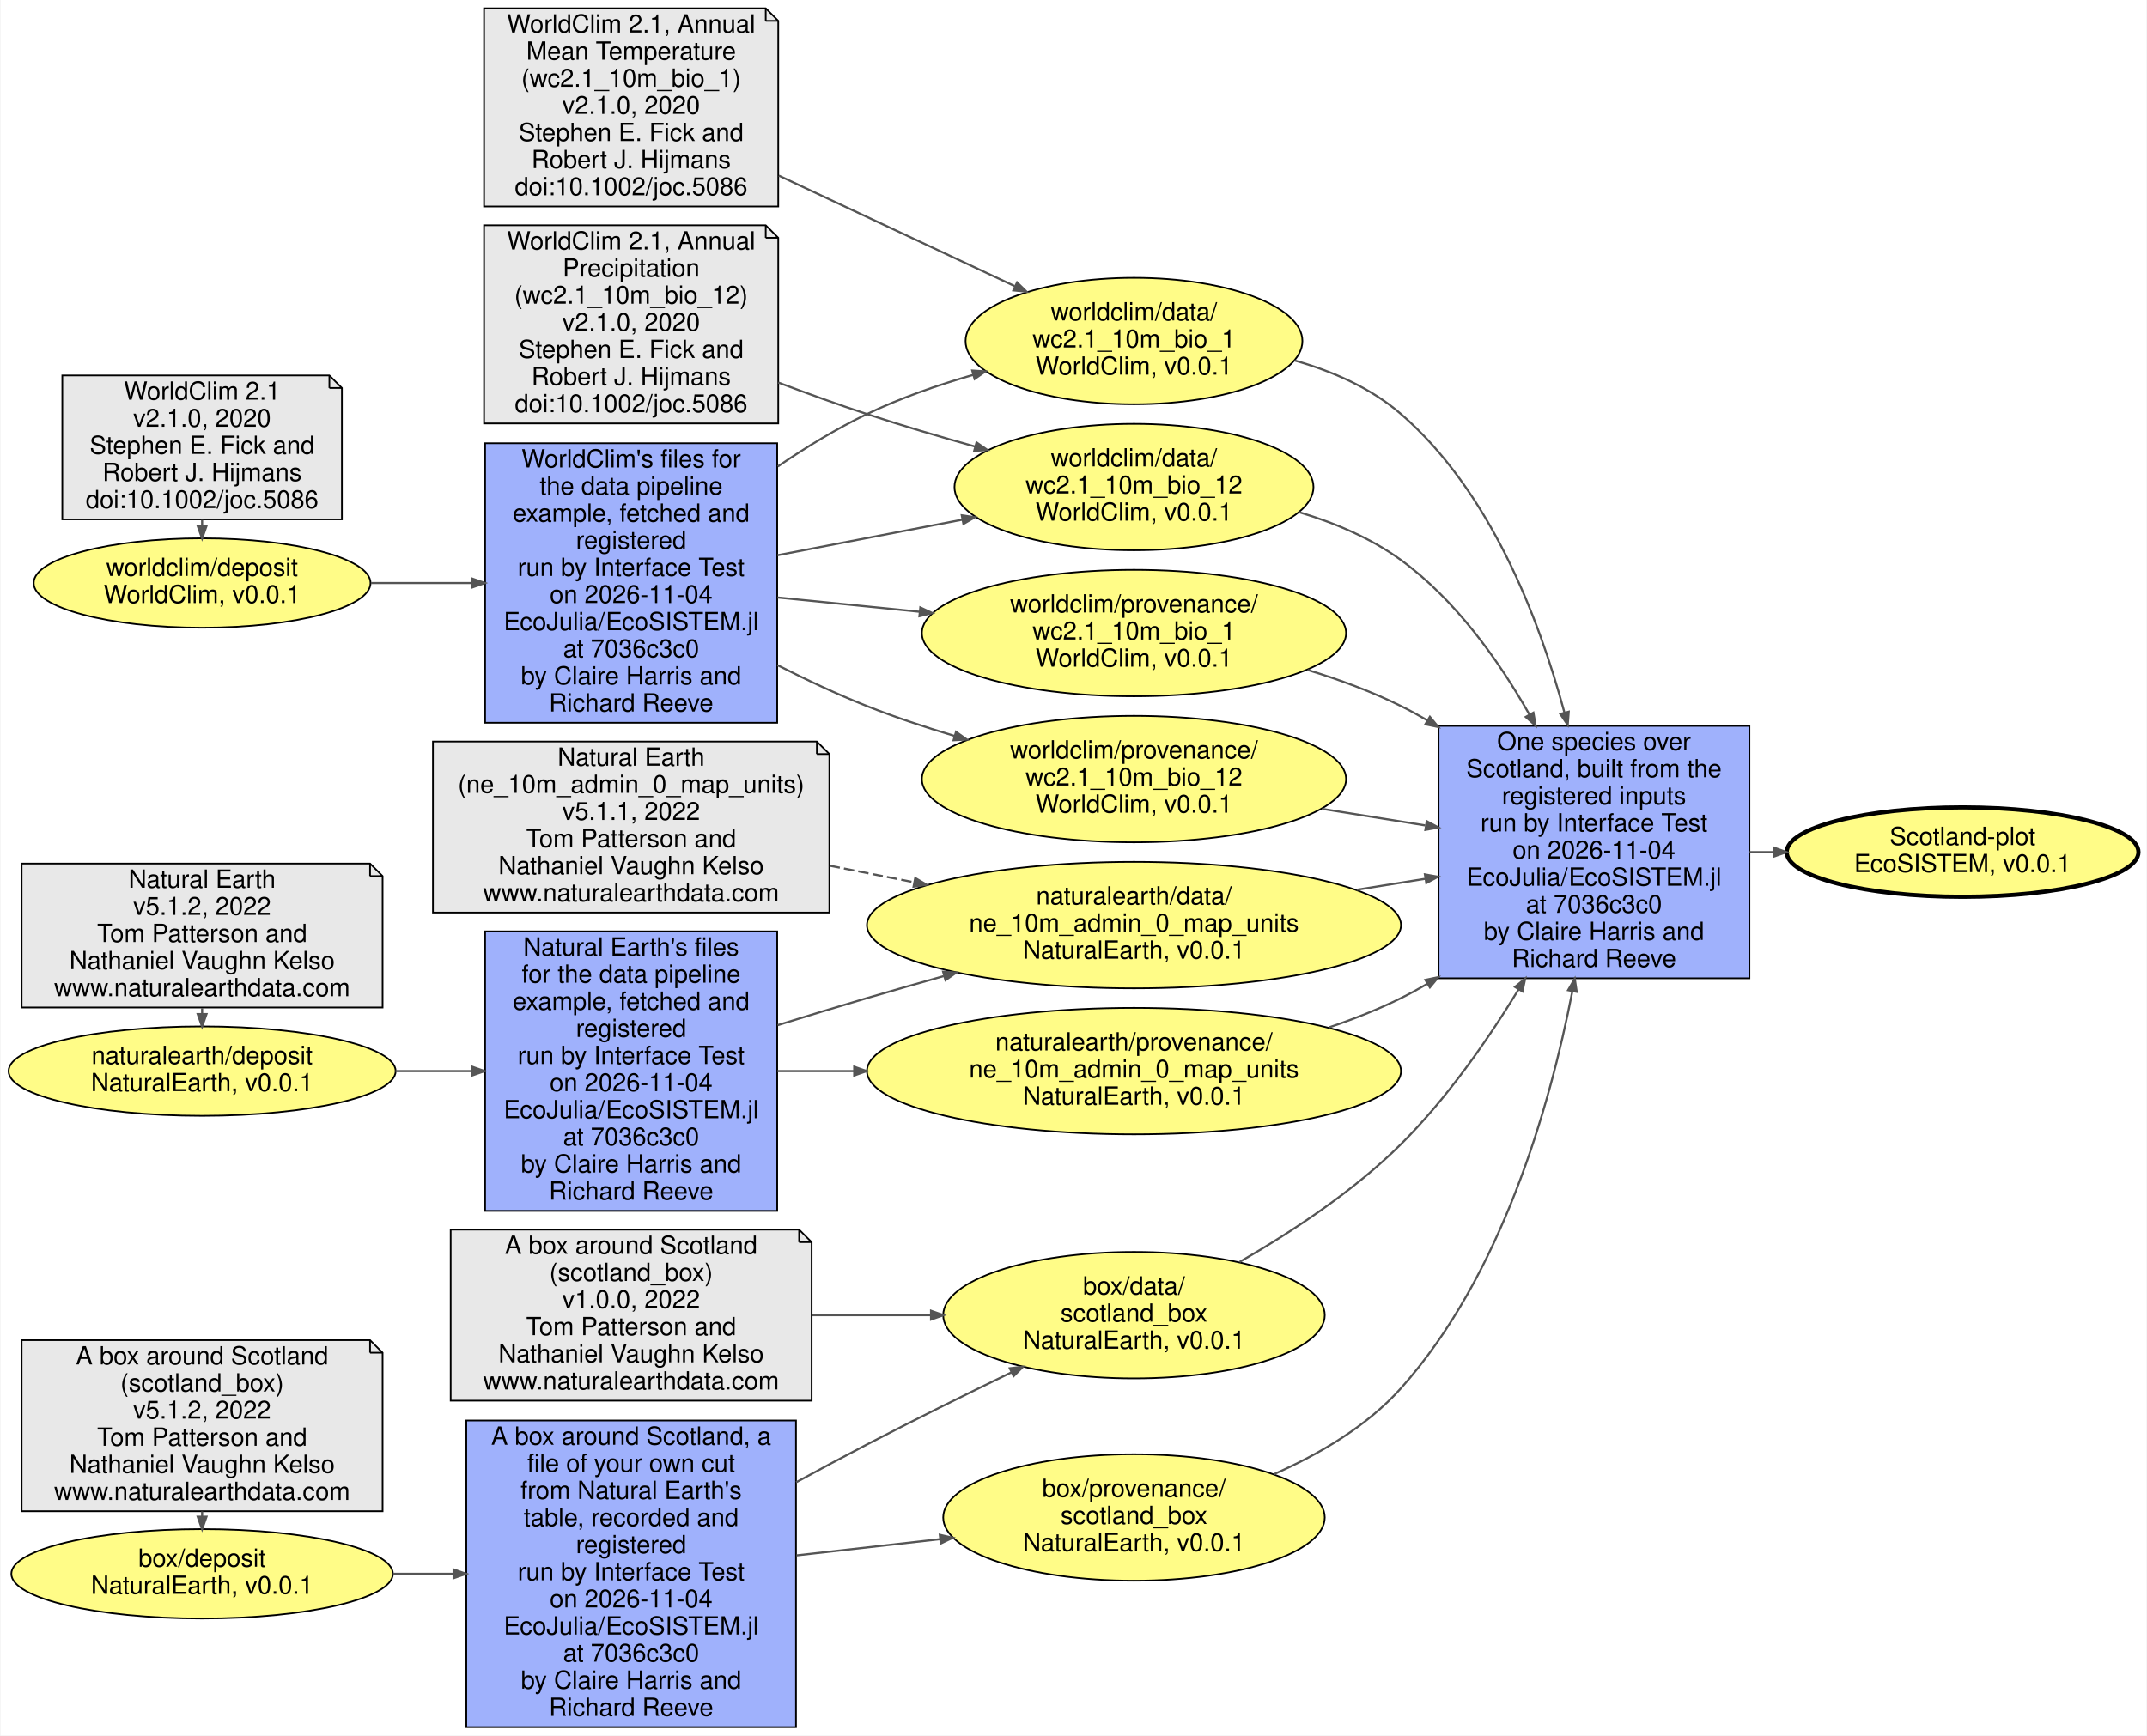
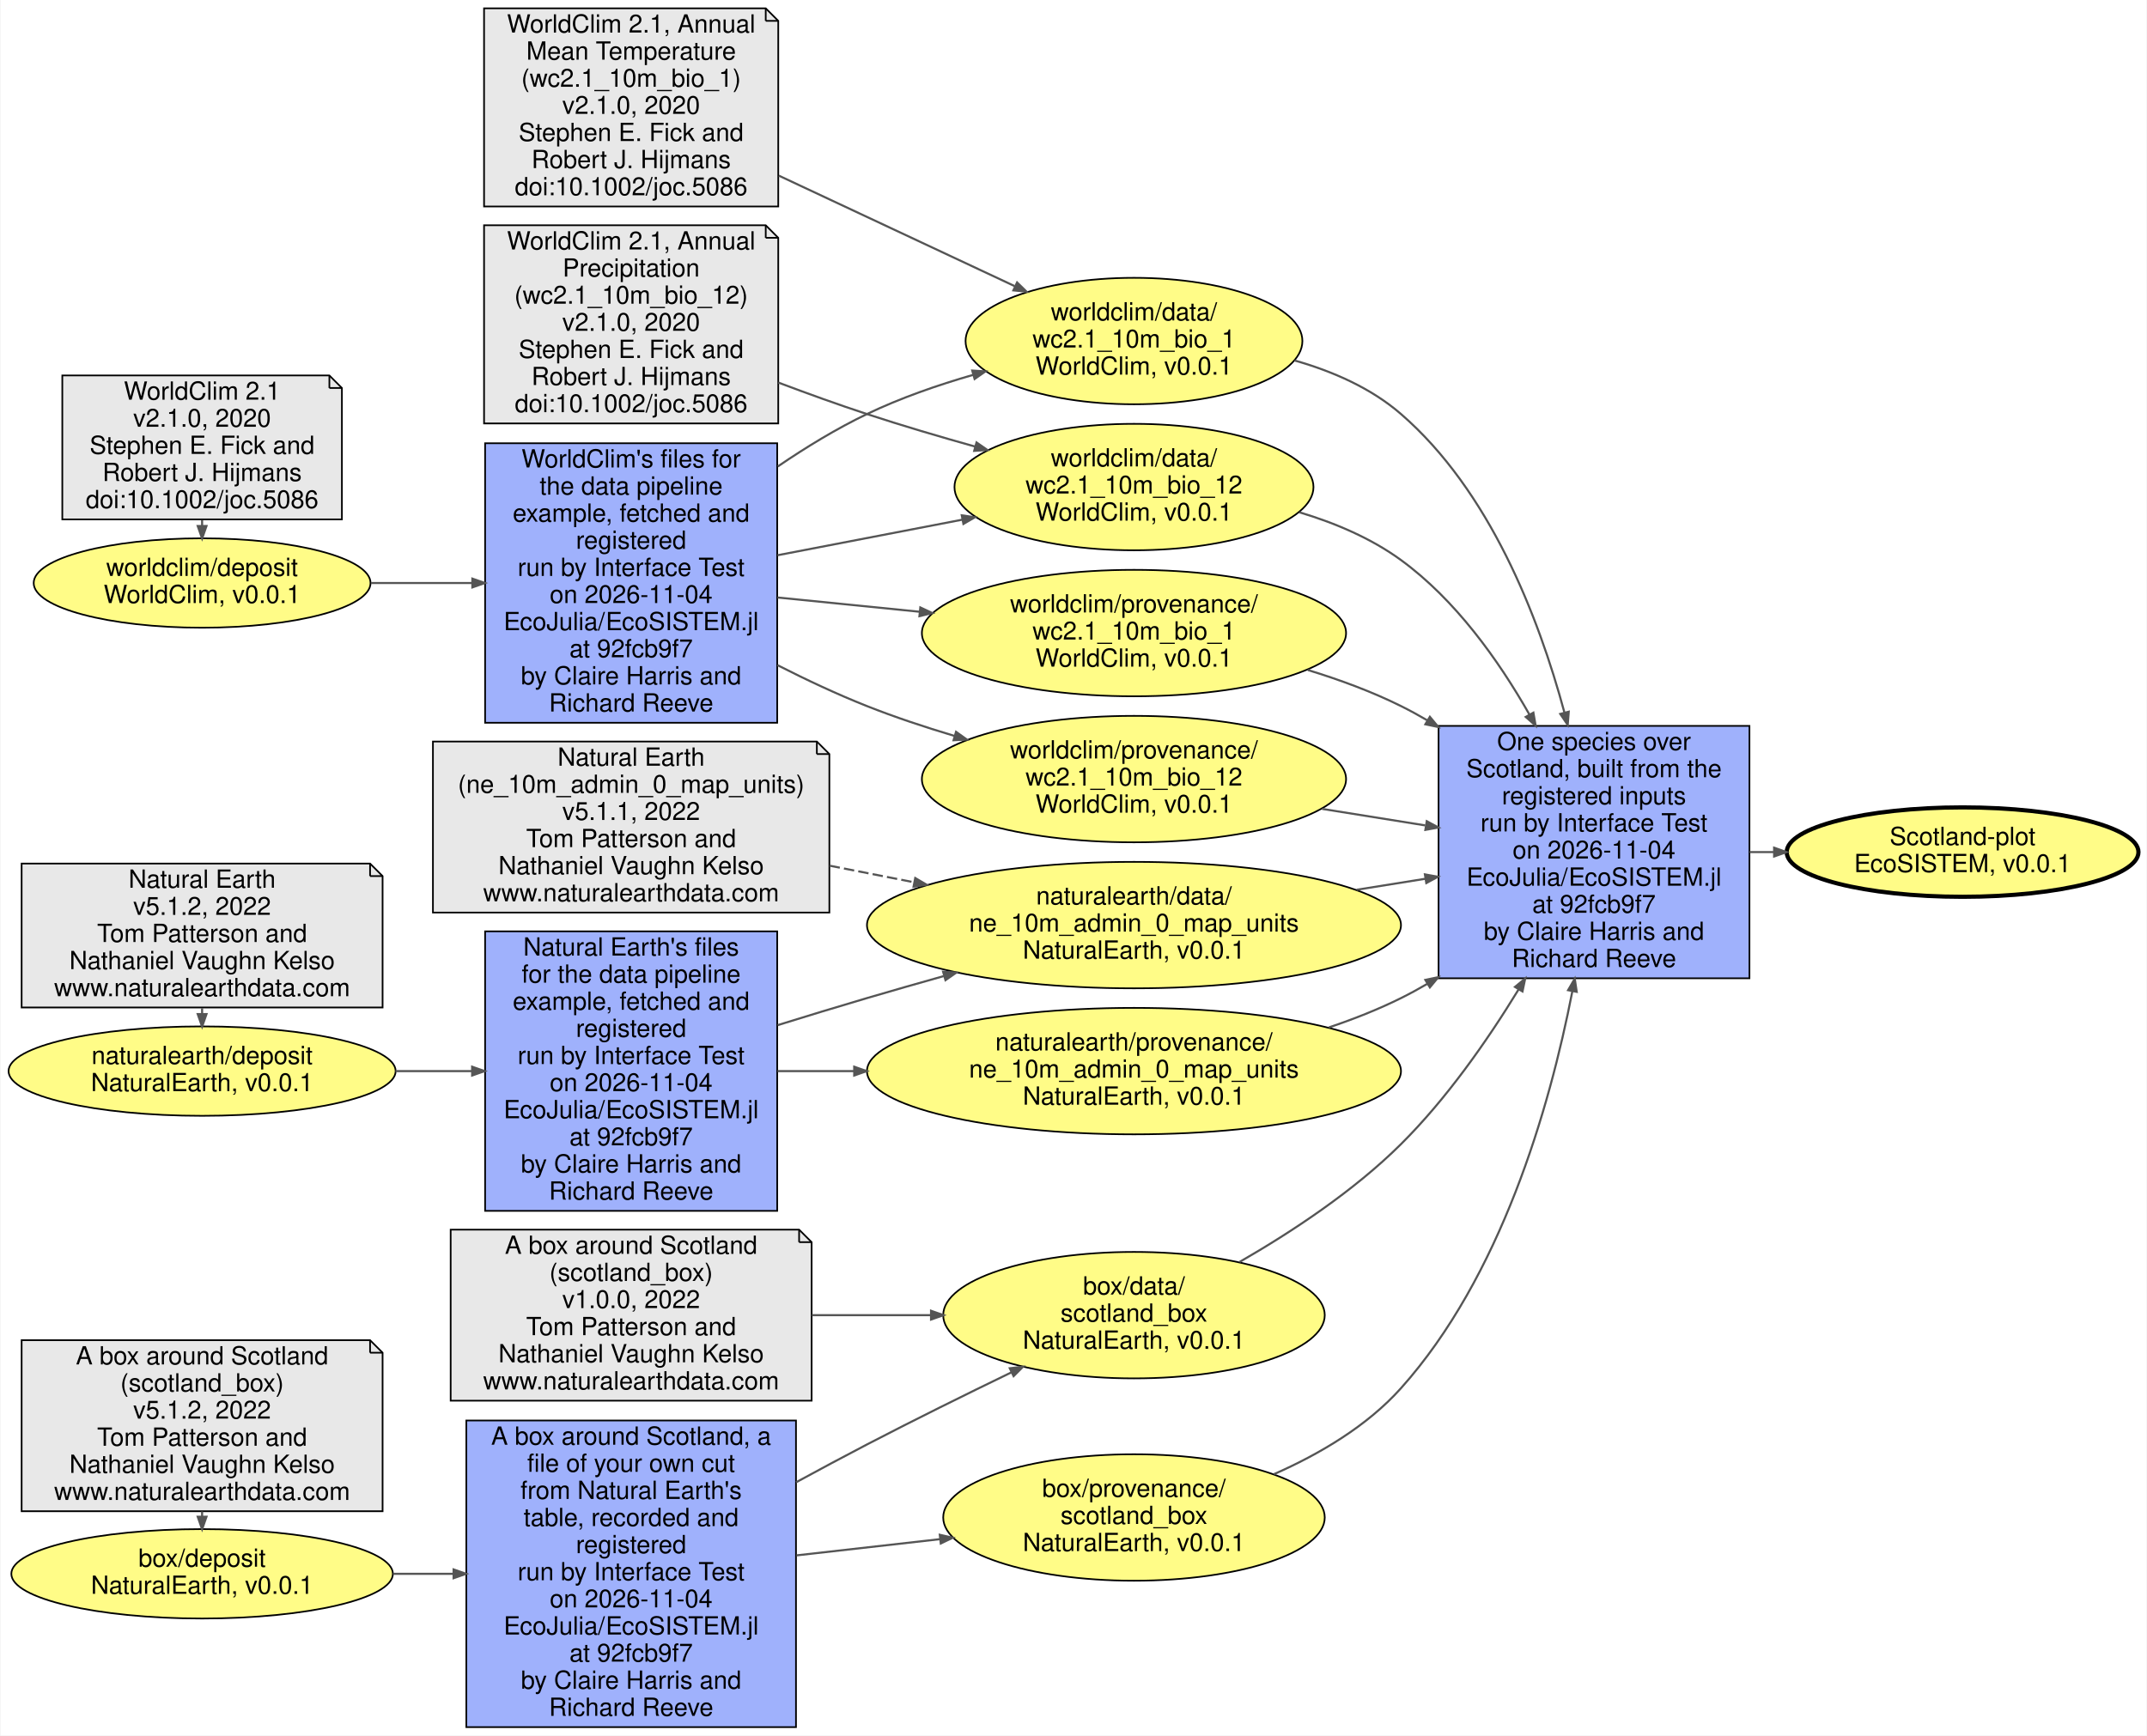
<svg xmlns="http://www.w3.org/2000/svg" width="1029pt" height="832pt" viewBox="0.00 0.00 1028.53 832.00">
  <g id="graph0" class="graph" transform="scale(1 1) rotate(0) translate(4 828)">
    <polygon fill="white" stroke="transparent" points="-4,4 -4,-828 1024.53,-828 1024.53,4 -4,4" />
    <g id="node1" class="node">
      <ellipse fill="#fffc87" stroke="black" stroke-width="2" cx="936.38" cy="-419.5" rx="84.29" ry="21.43" />
      <text text-anchor="middle" x="936.38" y="-422.9" font-family="Helvetica,sans-Serif" font-size="12.00">Scotland-plot</text>
      <text text-anchor="middle" x="936.38" y="-409.9" font-family="Helvetica,sans-Serif" font-size="12.00">EcoSISTEM, v0.0.1</text>
    </g>
    <g id="node2" class="node">
      <ellipse fill="#fffc87" stroke="black" stroke-width="0.8" cx="539.25" cy="-664.5" rx="80.72" ry="30.31" />
      <text text-anchor="middle" x="539.25" y="-674.4" font-family="Helvetica,sans-Serif" font-size="12.00">worldclim/data/</text>
      <text text-anchor="middle" x="539.25" y="-661.4" font-family="Helvetica,sans-Serif" font-size="12.00">wc2.1_10m_bio_1</text>
      <text text-anchor="middle" x="539.25" y="-648.4" font-family="Helvetica,sans-Serif" font-size="12.00">WorldClim, v0.0.1</text>
    </g>
    <g id="node20" class="node">
      <polygon fill="#9fb1fc" stroke="black" stroke-width="0.8" points="834.23,-480 685.23,-480 685.23,-359 834.23,-359 834.23,-480" />
      <text text-anchor="middle" x="759.73" y="-468.4" font-family="Helvetica,sans-Serif" font-size="12.00">One species over</text>
      <text text-anchor="middle" x="759.73" y="-455.4" font-family="Helvetica,sans-Serif" font-size="12.00">Scotland, built from the</text>
      <text text-anchor="middle" x="759.73" y="-442.4" font-family="Helvetica,sans-Serif" font-size="12.00">registered inputs</text>
      <text text-anchor="middle" x="759.73" y="-429.4" font-family="Helvetica,sans-Serif" font-size="12.00">run by Interface Test</text>
      <text text-anchor="middle" x="759.73" y="-416.4" font-family="Helvetica,sans-Serif" font-size="12.00">on 2026-11-04</text>
      <text text-anchor="middle" x="759.73" y="-403.4" font-family="Helvetica,sans-Serif" font-size="12.00">EcoJulia/EcoSISTEM.jl</text>
-       <text text-anchor="middle" x="759.73" y="-390.4" font-family="Helvetica,sans-Serif" font-size="12.00">at 7036c3c0</text>
+       <text text-anchor="middle" x="759.73" y="-390.4" font-family="Helvetica,sans-Serif" font-size="12.00">at 92fcb9f7</text>
      <text text-anchor="middle" x="759.73" y="-377.4" font-family="Helvetica,sans-Serif" font-size="12.00">by Claire Harris and</text>
      <text text-anchor="middle" x="759.73" y="-364.4" font-family="Helvetica,sans-Serif" font-size="12.00">Richard Reeve</text>
    </g>
    <g id="edge8" class="edge">
      <path fill="none" stroke="#555555" d="M616.2,-655.19C634.51,-649.99 652.9,-641.94 667.23,-629.5 709.59,-592.77 733.04,-532.81 745.57,-486.35" />
      <polygon fill="#555555" stroke="#555555" points="747.62,-486.8 747.12,-480.46 743.56,-485.73 747.62,-486.8" />
    </g>
    <g id="node3" class="node">
      <polygon fill="#e8e8e8" stroke="black" stroke-width="0.8" points="362.76,-824 227.76,-824 227.76,-729 368.76,-729 368.76,-818 362.76,-824" />
      <polyline fill="none" stroke="black" stroke-width="0.8" points="362.76,-824 362.76,-818 " />
      <polyline fill="none" stroke="black" stroke-width="0.8" points="368.76,-818 362.76,-818 " />
      <text text-anchor="middle" x="298.26" y="-812.4" font-family="Helvetica,sans-Serif" font-size="12.00">WorldClim 2.1, Annual</text>
      <text text-anchor="middle" x="298.26" y="-799.4" font-family="Helvetica,sans-Serif" font-size="12.00">Mean Temperature</text>
      <text text-anchor="middle" x="298.26" y="-786.4" font-family="Helvetica,sans-Serif" font-size="12.00">(wc2.1_10m_bio_1)</text>
      <text text-anchor="middle" x="298.26" y="-773.4" font-family="Helvetica,sans-Serif" font-size="12.00">v2.1.0, 2020</text>
      <text text-anchor="middle" x="298.26" y="-760.4" font-family="Helvetica,sans-Serif" font-size="12.00">Stephen E. Fick and</text>
      <text text-anchor="middle" x="298.26" y="-747.4" font-family="Helvetica,sans-Serif" font-size="12.00">Robert J. Hijmans</text>
      <text text-anchor="middle" x="298.26" y="-734.4" font-family="Helvetica,sans-Serif" font-size="12.00">doi:10.1002/joc.5086</text>
    </g>
    <g id="edge1" class="edge">
      <path fill="none" stroke="#555555" d="M369.03,-743.8C404.98,-726.96 448.23,-706.69 482.01,-690.86" />
      <polygon fill="#555555" stroke="#555555" points="483.23,-692.6 487.77,-688.16 481.45,-688.8 483.23,-692.6" />
    </g>
    <g id="node4" class="node">
      <ellipse fill="#fffc87" stroke="black" stroke-width="0.8" cx="539.25" cy="-594.5" rx="86.03" ry="30.31" />
      <text text-anchor="middle" x="539.25" y="-604.4" font-family="Helvetica,sans-Serif" font-size="12.00">worldclim/data/</text>
      <text text-anchor="middle" x="539.25" y="-591.4" font-family="Helvetica,sans-Serif" font-size="12.00">wc2.1_10m_bio_12</text>
      <text text-anchor="middle" x="539.25" y="-578.4" font-family="Helvetica,sans-Serif" font-size="12.00">WorldClim, v0.0.1</text>
    </g>
    <g id="edge9" class="edge">
      <path fill="none" stroke="#555555" d="M618.49,-582.42C635.63,-577.28 652.92,-569.95 667.23,-559.5 693.18,-540.56 713.79,-511.85 728.83,-485.35" />
      <polygon fill="#555555" stroke="#555555" points="730.68,-486.34 731.76,-480.08 727.01,-484.3 730.68,-486.34" />
    </g>
    <g id="node5" class="node">
      <polygon fill="#e8e8e8" stroke="black" stroke-width="0.8" points="362.76,-720 227.76,-720 227.76,-625 368.76,-625 368.76,-714 362.76,-720" />
      <polyline fill="none" stroke="black" stroke-width="0.8" points="362.76,-720 362.76,-714 " />
      <polyline fill="none" stroke="black" stroke-width="0.8" points="368.76,-714 362.76,-714 " />
      <text text-anchor="middle" x="298.26" y="-708.4" font-family="Helvetica,sans-Serif" font-size="12.00">WorldClim 2.1, Annual</text>
      <text text-anchor="middle" x="298.26" y="-695.4" font-family="Helvetica,sans-Serif" font-size="12.00">Precipitation</text>
      <text text-anchor="middle" x="298.26" y="-682.4" font-family="Helvetica,sans-Serif" font-size="12.00">(wc2.1_10m_bio_12)</text>
      <text text-anchor="middle" x="298.26" y="-669.4" font-family="Helvetica,sans-Serif" font-size="12.00">v2.1.0, 2020</text>
      <text text-anchor="middle" x="298.26" y="-656.4" font-family="Helvetica,sans-Serif" font-size="12.00">Stephen E. Fick and</text>
      <text text-anchor="middle" x="298.26" y="-643.4" font-family="Helvetica,sans-Serif" font-size="12.00">Robert J. Hijmans</text>
      <text text-anchor="middle" x="298.26" y="-630.4" font-family="Helvetica,sans-Serif" font-size="12.00">doi:10.1002/joc.5086</text>
    </g>
    <g id="edge2" class="edge">
      <path fill="none" stroke="#555555" d="M368.79,-644.6C382.76,-639.33 397.41,-634.06 411.26,-629.5 427.95,-624.01 446.06,-618.67 463.23,-613.87" />
      <polygon fill="#555555" stroke="#555555" points="463.79,-615.89 469.01,-612.27 462.67,-611.85 463.79,-615.89" />
    </g>
    <g id="node6" class="node">
      <ellipse fill="#fffc87" stroke="black" stroke-width="0.8" cx="539.25" cy="-524.5" rx="101.65" ry="30.31" />
      <text text-anchor="middle" x="539.25" y="-534.4" font-family="Helvetica,sans-Serif" font-size="12.00">worldclim/provenance/</text>
      <text text-anchor="middle" x="539.25" y="-521.4" font-family="Helvetica,sans-Serif" font-size="12.00">wc2.1_10m_bio_1</text>
      <text text-anchor="middle" x="539.25" y="-508.4" font-family="Helvetica,sans-Serif" font-size="12.00">WorldClim, v0.0.1</text>
    </g>
    <g id="edge10" class="edge">
      <path fill="none" stroke="#555555" d="M622.58,-506.79C637.82,-502.13 653.31,-496.42 667.23,-489.5 671.45,-487.4 675.67,-485.1 679.85,-482.65" />
      <polygon fill="#555555" stroke="#555555" points="681.07,-484.36 685.12,-479.46 678.9,-480.77 681.07,-484.36" />
    </g>
    <g id="node7" class="node">
      <ellipse fill="#fffc87" stroke="black" stroke-width="0.8" cx="539.25" cy="-454.5" rx="101.65" ry="30.31" />
      <text text-anchor="middle" x="539.25" y="-464.4" font-family="Helvetica,sans-Serif" font-size="12.00">worldclim/provenance/</text>
      <text text-anchor="middle" x="539.25" y="-451.4" font-family="Helvetica,sans-Serif" font-size="12.00">wc2.1_10m_bio_12</text>
      <text text-anchor="middle" x="539.25" y="-438.4" font-family="Helvetica,sans-Serif" font-size="12.00">WorldClim, v0.0.1</text>
    </g>
    <g id="edge11" class="edge">
      <path fill="none" stroke="#555555" d="M629.43,-440.21C645.78,-437.59 662.76,-434.87 678.82,-432.3" />
      <polygon fill="#555555" stroke="#555555" points="679.57,-434.31 685.17,-431.29 678.91,-430.16 679.57,-434.31" />
    </g>
    <g id="node8" class="node">
      <ellipse fill="#fffc87" stroke="black" stroke-width="0.8" cx="539.25" cy="-384.5" rx="127.97" ry="30.31" />
      <text text-anchor="middle" x="539.25" y="-394.4" font-family="Helvetica,sans-Serif" font-size="12.00">naturalearth/data/</text>
      <text text-anchor="middle" x="539.25" y="-381.4" font-family="Helvetica,sans-Serif" font-size="12.00">ne_10m_admin_0_map_units</text>
      <text text-anchor="middle" x="539.25" y="-368.4" font-family="Helvetica,sans-Serif" font-size="12.00">NaturalEarth, v0.0.1</text>
    </g>
    <g id="edge12" class="edge">
      <path fill="none" stroke="#555555" d="M645.97,-401.44C657.09,-403.22 668.26,-405.01 679.02,-406.73" />
      <polygon fill="#555555" stroke="#555555" points="678.69,-408.8 684.95,-407.68 679.36,-404.66 678.69,-408.8" />
    </g>
    <g id="node9" class="node">
      <polygon fill="#e8e8e8" stroke="black" stroke-width="0.8" points="387.26,-472.5 203.26,-472.5 203.26,-390.5 393.26,-390.5 393.26,-466.5 387.26,-472.5" />
      <polyline fill="none" stroke="black" stroke-width="0.8" points="387.26,-472.5 387.26,-466.5 " />
      <polyline fill="none" stroke="black" stroke-width="0.8" points="393.26,-466.5 387.26,-466.5 " />
      <text text-anchor="middle" x="298.26" y="-460.9" font-family="Helvetica,sans-Serif" font-size="12.00">Natural Earth</text>
      <text text-anchor="middle" x="298.26" y="-447.9" font-family="Helvetica,sans-Serif" font-size="12.00">(ne_10m_admin_0_map_units)</text>
      <text text-anchor="middle" x="298.26" y="-434.9" font-family="Helvetica,sans-Serif" font-size="12.00">v5.1.1, 2022</text>
      <text text-anchor="middle" x="298.26" y="-421.9" font-family="Helvetica,sans-Serif" font-size="12.00">Tom Patterson and</text>
      <text text-anchor="middle" x="298.26" y="-408.9" font-family="Helvetica,sans-Serif" font-size="12.00">Nathaniel Vaughn Kelso</text>
      <text text-anchor="middle" x="298.26" y="-395.9" font-family="Helvetica,sans-Serif" font-size="12.00">www.naturalearthdata.com</text>
    </g>
    <g id="edge5" class="edge">
      <path fill="none" stroke="#555555" stroke-dasharray="5,2" d="M393.37,-412.99C406.63,-410.39 420.31,-407.69 433.75,-405.05" />
      <polygon fill="#555555" stroke="#555555" points="434.42,-407.06 439.9,-403.84 433.61,-402.94 434.42,-407.06" />
    </g>
    <g id="node10" class="node">
      <ellipse fill="#fffc87" stroke="black" stroke-width="0.8" cx="539.25" cy="-314.5" rx="127.97" ry="30.31" />
      <text text-anchor="middle" x="539.25" y="-324.4" font-family="Helvetica,sans-Serif" font-size="12.00">naturalearth/provenance/</text>
      <text text-anchor="middle" x="539.25" y="-311.4" font-family="Helvetica,sans-Serif" font-size="12.00">ne_10m_admin_0_map_units</text>
      <text text-anchor="middle" x="539.25" y="-298.4" font-family="Helvetica,sans-Serif" font-size="12.00">NaturalEarth, v0.0.1</text>
    </g>
    <g id="edge13" class="edge">
      <path fill="none" stroke="#555555" d="M632.68,-335.45C644.58,-339.45 656.38,-344.11 667.23,-349.5 671.45,-351.6 675.67,-353.9 679.85,-356.35" />
      <polygon fill="#555555" stroke="#555555" points="678.9,-358.23 685.12,-359.54 681.07,-354.64 678.9,-358.23" />
    </g>
    <g id="node11" class="node">
      <ellipse fill="#fffc87" stroke="black" stroke-width="0.8" cx="539.25" cy="-197.5" rx="91.43" ry="30.31" />
      <text text-anchor="middle" x="539.25" y="-207.4" font-family="Helvetica,sans-Serif" font-size="12.00">box/data/</text>
      <text text-anchor="middle" x="539.25" y="-194.4" font-family="Helvetica,sans-Serif" font-size="12.00">scotland_box</text>
      <text text-anchor="middle" x="539.25" y="-181.4" font-family="Helvetica,sans-Serif" font-size="12.00">NaturalEarth, v0.0.1</text>
    </g>
    <g id="edge14" class="edge">
      <path fill="none" stroke="#555555" d="M589.85,-223C614.87,-237.4 644.63,-257.02 667.23,-279.5 688.95,-301.1 708.31,-328.67 723.57,-353.63" />
      <polygon fill="#555555" stroke="#555555" points="721.86,-354.86 726.76,-358.91 725.45,-352.69 721.86,-354.86" />
    </g>
    <g id="node12" class="node">
      <polygon fill="#e8e8e8" stroke="black" stroke-width="0.8" points="378.76,-238.5 211.76,-238.5 211.76,-156.5 384.76,-156.5 384.76,-232.5 378.76,-238.5" />
      <polyline fill="none" stroke="black" stroke-width="0.8" points="378.76,-238.5 378.76,-232.5 " />
      <polyline fill="none" stroke="black" stroke-width="0.8" points="384.76,-232.5 378.76,-232.5 " />
      <text text-anchor="middle" x="298.26" y="-226.9" font-family="Helvetica,sans-Serif" font-size="12.00">A box around Scotland</text>
      <text text-anchor="middle" x="298.26" y="-213.9" font-family="Helvetica,sans-Serif" font-size="12.00">(scotland_box)</text>
      <text text-anchor="middle" x="298.26" y="-200.9" font-family="Helvetica,sans-Serif" font-size="12.00">v1.0.0, 2022</text>
      <text text-anchor="middle" x="298.26" y="-187.9" font-family="Helvetica,sans-Serif" font-size="12.00">Tom Patterson and</text>
      <text text-anchor="middle" x="298.26" y="-174.9" font-family="Helvetica,sans-Serif" font-size="12.00">Nathaniel Vaughn Kelso</text>
      <text text-anchor="middle" x="298.26" y="-161.9" font-family="Helvetica,sans-Serif" font-size="12.00">www.naturalearthdata.com</text>
    </g>
    <g id="edge3" class="edge">
      <path fill="none" stroke="#555555" d="M384.87,-197.5C403.28,-197.5 422.86,-197.5 441.65,-197.5" />
      <polygon fill="#555555" stroke="#555555" points="441.99,-199.6 447.99,-197.5 441.99,-195.4 441.99,-199.6" />
    </g>
    <g id="node13" class="node">
      <ellipse fill="#fffc87" stroke="black" stroke-width="0.8" cx="539.25" cy="-100.5" rx="91.43" ry="30.31" />
      <text text-anchor="middle" x="539.25" y="-110.4" font-family="Helvetica,sans-Serif" font-size="12.00">box/provenance/</text>
      <text text-anchor="middle" x="539.25" y="-97.4" font-family="Helvetica,sans-Serif" font-size="12.00">scotland_box</text>
      <text text-anchor="middle" x="539.25" y="-84.4" font-family="Helvetica,sans-Serif" font-size="12.00">NaturalEarth, v0.0.1</text>
    </g>
    <g id="edge15" class="edge">
      <path fill="none" stroke="#555555" d="M606.36,-121.28C628.16,-130.88 650.97,-144.3 667.23,-162.5 715.04,-215.99 738.31,-296.17 749.34,-352.71" />
      <polygon fill="#555555" stroke="#555555" points="747.31,-353.3 750.5,-358.8 751.44,-352.51 747.31,-353.3" />
    </g>
    <g id="node14" class="node">
      <ellipse fill="#fffc87" stroke="black" stroke-width="0.8" cx="92.63" cy="-548.5" rx="80.72" ry="21.43" />
      <text text-anchor="middle" x="92.63" y="-551.9" font-family="Helvetica,sans-Serif" font-size="12.00">worldclim/deposit</text>
      <text text-anchor="middle" x="92.63" y="-538.9" font-family="Helvetica,sans-Serif" font-size="12.00">WorldClim, v0.0.1</text>
    </g>
    <g id="node21" class="node">
      <polygon fill="#9fb1fc" stroke="black" stroke-width="0.8" points="368.26,-615.5 228.26,-615.5 228.26,-481.5 368.26,-481.5 368.26,-615.5" />
      <text text-anchor="middle" x="298.26" y="-603.9" font-family="Helvetica,sans-Serif" font-size="12.00">WorldClim's files for</text>
      <text text-anchor="middle" x="298.26" y="-590.9" font-family="Helvetica,sans-Serif" font-size="12.00">the data pipeline</text>
      <text text-anchor="middle" x="298.26" y="-577.9" font-family="Helvetica,sans-Serif" font-size="12.00">example, fetched and</text>
      <text text-anchor="middle" x="298.26" y="-564.9" font-family="Helvetica,sans-Serif" font-size="12.00">registered</text>
      <text text-anchor="middle" x="298.26" y="-551.9" font-family="Helvetica,sans-Serif" font-size="12.00">run by Interface Test</text>
      <text text-anchor="middle" x="298.26" y="-538.9" font-family="Helvetica,sans-Serif" font-size="12.00">on 2026-11-04</text>
      <text text-anchor="middle" x="298.26" y="-525.9" font-family="Helvetica,sans-Serif" font-size="12.00">EcoJulia/EcoSISTEM.jl</text>
-       <text text-anchor="middle" x="298.26" y="-512.9" font-family="Helvetica,sans-Serif" font-size="12.00">at 7036c3c0</text>
+       <text text-anchor="middle" x="298.26" y="-512.9" font-family="Helvetica,sans-Serif" font-size="12.00">at 92fcb9f7</text>
      <text text-anchor="middle" x="298.26" y="-499.9" font-family="Helvetica,sans-Serif" font-size="12.00">by Claire Harris and</text>
      <text text-anchor="middle" x="298.26" y="-486.9" font-family="Helvetica,sans-Serif" font-size="12.00">Richard Reeve</text>
    </g>
    <g id="edge16" class="edge">
      <path fill="none" stroke="#555555" d="M173.53,-548.5C189.46,-548.5 206.15,-548.5 221.93,-548.5" />
      <polygon fill="#555555" stroke="#555555" points="222.16,-550.6 228.16,-548.5 222.16,-546.4 222.16,-550.6" />
    </g>
    <g id="node15" class="node">
      <polygon fill="#e8e8e8" stroke="black" stroke-width="0.8" points="153.63,-648 25.63,-648 25.63,-579 159.63,-579 159.63,-642 153.63,-648" />
      <polyline fill="none" stroke="black" stroke-width="0.8" points="153.63,-648 153.63,-642 " />
      <polyline fill="none" stroke="black" stroke-width="0.8" points="159.63,-642 153.63,-642 " />
      <text text-anchor="middle" x="92.63" y="-636.4" font-family="Helvetica,sans-Serif" font-size="12.00">WorldClim 2.1</text>
      <text text-anchor="middle" x="92.63" y="-623.4" font-family="Helvetica,sans-Serif" font-size="12.00">v2.1.0, 2020</text>
      <text text-anchor="middle" x="92.63" y="-610.4" font-family="Helvetica,sans-Serif" font-size="12.00">Stephen E. Fick and</text>
      <text text-anchor="middle" x="92.63" y="-597.4" font-family="Helvetica,sans-Serif" font-size="12.00">Robert J. Hijmans</text>
      <text text-anchor="middle" x="92.63" y="-584.4" font-family="Helvetica,sans-Serif" font-size="12.00">doi:10.1002/joc.5086</text>
    </g>
    <g id="edge4" class="edge">
      <path fill="none" stroke="#555555" d="M92.63,-578.7C92.63,-577.77 92.63,-576.85 92.63,-575.93" />
      <polygon fill="#555555" stroke="#555555" points="94.73,-575.83 92.63,-569.83 90.53,-575.83 94.73,-575.83" />
    </g>
    <g id="node16" class="node">
      <ellipse fill="#fffc87" stroke="black" stroke-width="0.8" cx="92.63" cy="-314.5" rx="92.76" ry="21.43" />
      <text text-anchor="middle" x="92.63" y="-317.9" font-family="Helvetica,sans-Serif" font-size="12.00">naturalearth/deposit</text>
      <text text-anchor="middle" x="92.63" y="-304.9" font-family="Helvetica,sans-Serif" font-size="12.00">NaturalEarth, v0.0.1</text>
    </g>
    <g id="node22" class="node">
      <polygon fill="#9fb1fc" stroke="black" stroke-width="0.8" points="368.26,-381.5 228.26,-381.5 228.26,-247.5 368.26,-247.5 368.26,-381.5" />
      <text text-anchor="middle" x="298.26" y="-369.9" font-family="Helvetica,sans-Serif" font-size="12.00">Natural Earth's files</text>
      <text text-anchor="middle" x="298.26" y="-356.9" font-family="Helvetica,sans-Serif" font-size="12.00">for the data pipeline</text>
      <text text-anchor="middle" x="298.26" y="-343.9" font-family="Helvetica,sans-Serif" font-size="12.00">example, fetched and</text>
      <text text-anchor="middle" x="298.26" y="-330.9" font-family="Helvetica,sans-Serif" font-size="12.00">registered</text>
      <text text-anchor="middle" x="298.26" y="-317.9" font-family="Helvetica,sans-Serif" font-size="12.00">run by Interface Test</text>
      <text text-anchor="middle" x="298.26" y="-304.9" font-family="Helvetica,sans-Serif" font-size="12.00">on 2026-11-04</text>
      <text text-anchor="middle" x="298.26" y="-291.9" font-family="Helvetica,sans-Serif" font-size="12.00">EcoJulia/EcoSISTEM.jl</text>
-       <text text-anchor="middle" x="298.26" y="-278.9" font-family="Helvetica,sans-Serif" font-size="12.00">at 7036c3c0</text>
+       <text text-anchor="middle" x="298.26" y="-278.9" font-family="Helvetica,sans-Serif" font-size="12.00">at 92fcb9f7</text>
      <text text-anchor="middle" x="298.26" y="-265.9" font-family="Helvetica,sans-Serif" font-size="12.00">by Claire Harris and</text>
      <text text-anchor="middle" x="298.26" y="-252.9" font-family="Helvetica,sans-Serif" font-size="12.00">Richard Reeve</text>
    </g>
    <g id="edge17" class="edge">
      <path fill="none" stroke="#555555" d="M185.32,-314.5C197.55,-314.5 209.97,-314.5 221.87,-314.5" />
      <polygon fill="#555555" stroke="#555555" points="222.05,-316.6 228.05,-314.5 222.05,-312.4 222.05,-316.6" />
    </g>
    <g id="node17" class="node">
      <polygon fill="#e8e8e8" stroke="black" stroke-width="0.8" points="173.13,-414 6.13,-414 6.13,-345 179.13,-345 179.13,-408 173.13,-414" />
      <polyline fill="none" stroke="black" stroke-width="0.8" points="173.13,-414 173.13,-408 " />
      <polyline fill="none" stroke="black" stroke-width="0.8" points="179.13,-408 173.13,-408 " />
      <text text-anchor="middle" x="92.63" y="-402.4" font-family="Helvetica,sans-Serif" font-size="12.00">Natural Earth</text>
      <text text-anchor="middle" x="92.63" y="-389.4" font-family="Helvetica,sans-Serif" font-size="12.00">v5.1.2, 2022</text>
      <text text-anchor="middle" x="92.63" y="-376.4" font-family="Helvetica,sans-Serif" font-size="12.00">Tom Patterson and</text>
      <text text-anchor="middle" x="92.63" y="-363.4" font-family="Helvetica,sans-Serif" font-size="12.00">Nathaniel Vaughn Kelso</text>
      <text text-anchor="middle" x="92.63" y="-350.4" font-family="Helvetica,sans-Serif" font-size="12.00">www.naturalearthdata.com</text>
    </g>
    <g id="edge6" class="edge">
      <path fill="none" stroke="#555555" stroke-dasharray="5,2" d="M92.63,-344.7C92.63,-343.77 92.63,-342.85 92.63,-341.93" />
      <polygon fill="#555555" stroke="#555555" points="94.73,-341.83 92.63,-335.83 90.53,-341.83 94.73,-341.83" />
    </g>
    <g id="node18" class="node">
      <ellipse fill="#fffc87" stroke="black" stroke-width="0.8" cx="92.63" cy="-73.5" rx="91.43" ry="21.43" />
      <text text-anchor="middle" x="92.63" y="-76.9" font-family="Helvetica,sans-Serif" font-size="12.00">box/deposit</text>
      <text text-anchor="middle" x="92.63" y="-63.9" font-family="Helvetica,sans-Serif" font-size="12.00">NaturalEarth, v0.0.1</text>
    </g>
    <g id="node23" class="node">
      <polygon fill="#9fb1fc" stroke="black" stroke-width="0.8" points="377.26,-147 219.26,-147 219.26,0 377.26,0 377.26,-147" />
      <text text-anchor="middle" x="298.26" y="-135.4" font-family="Helvetica,sans-Serif" font-size="12.00">A box around Scotland, a</text>
      <text text-anchor="middle" x="298.26" y="-122.4" font-family="Helvetica,sans-Serif" font-size="12.00">file of your own cut</text>
      <text text-anchor="middle" x="298.26" y="-109.4" font-family="Helvetica,sans-Serif" font-size="12.00">from Natural Earth's</text>
      <text text-anchor="middle" x="298.26" y="-96.4" font-family="Helvetica,sans-Serif" font-size="12.00">table, recorded and</text>
      <text text-anchor="middle" x="298.26" y="-83.4" font-family="Helvetica,sans-Serif" font-size="12.00">registered</text>
      <text text-anchor="middle" x="298.26" y="-70.4" font-family="Helvetica,sans-Serif" font-size="12.00">run by Interface Test</text>
      <text text-anchor="middle" x="298.26" y="-57.4" font-family="Helvetica,sans-Serif" font-size="12.00">on 2026-11-04</text>
      <text text-anchor="middle" x="298.26" y="-44.4" font-family="Helvetica,sans-Serif" font-size="12.00">EcoJulia/EcoSISTEM.jl</text>
-       <text text-anchor="middle" x="298.26" y="-31.4" font-family="Helvetica,sans-Serif" font-size="12.00">at 7036c3c0</text>
+       <text text-anchor="middle" x="298.26" y="-31.4" font-family="Helvetica,sans-Serif" font-size="12.00">at 92fcb9f7</text>
      <text text-anchor="middle" x="298.26" y="-18.4" font-family="Helvetica,sans-Serif" font-size="12.00">by Claire Harris and</text>
      <text text-anchor="middle" x="298.26" y="-5.4" font-family="Helvetica,sans-Serif" font-size="12.00">Richard Reeve</text>
    </g>
    <g id="edge18" class="edge">
      <path fill="none" stroke="#555555" d="M184.13,-73.5C193.72,-73.5 203.44,-73.5 212.95,-73.5" />
      <polygon fill="#555555" stroke="#555555" points="213.16,-75.6 219.16,-73.5 213.16,-71.4 213.16,-75.6" />
    </g>
    <g id="node19" class="node">
      <polygon fill="#e8e8e8" stroke="black" stroke-width="0.8" points="173.13,-185.5 6.13,-185.5 6.13,-103.5 179.13,-103.5 179.13,-179.5 173.13,-185.5" />
      <polyline fill="none" stroke="black" stroke-width="0.8" points="173.13,-185.5 173.13,-179.5 " />
      <polyline fill="none" stroke="black" stroke-width="0.8" points="179.13,-179.5 173.13,-179.5 " />
      <text text-anchor="middle" x="92.63" y="-173.9" font-family="Helvetica,sans-Serif" font-size="12.00">A box around Scotland</text>
      <text text-anchor="middle" x="92.63" y="-160.9" font-family="Helvetica,sans-Serif" font-size="12.00">(scotland_box)</text>
      <text text-anchor="middle" x="92.63" y="-147.9" font-family="Helvetica,sans-Serif" font-size="12.00">v5.1.2, 2022</text>
      <text text-anchor="middle" x="92.63" y="-134.9" font-family="Helvetica,sans-Serif" font-size="12.00">Tom Patterson and</text>
      <text text-anchor="middle" x="92.63" y="-121.9" font-family="Helvetica,sans-Serif" font-size="12.00">Nathaniel Vaughn Kelso</text>
      <text text-anchor="middle" x="92.63" y="-108.9" font-family="Helvetica,sans-Serif" font-size="12.00">www.naturalearthdata.com</text>
    </g>
    <g id="edge7" class="edge">
      <path fill="none" stroke="#555555" stroke-dasharray="5,2" d="M92.63,-103.39C92.63,-102.59 92.63,-101.79 92.63,-100.99" />
      <polygon fill="#555555" stroke="#555555" points="94.73,-100.86 92.63,-94.86 90.53,-100.86 94.73,-100.86" />
    </g>
    <g id="edge19" class="edge">
      <path fill="none" stroke="#555555" d="M834.29,-419.5C838.15,-419.5 842.04,-419.5 845.94,-419.5" />
      <polygon fill="#555555" stroke="#555555" points="846.06,-421.6 852.06,-419.5 846.06,-417.4 846.06,-421.6" />
    </g>
    <g id="edge20" class="edge">
      <path fill="none" stroke="#555555" d="M368.56,-604.38C382.19,-613.68 396.77,-622.54 411.26,-629.5 427.19,-637.15 445.07,-643.37 462.28,-648.32" />
      <polygon fill="#555555" stroke="#555555" points="461.74,-650.35 468.08,-649.96 462.87,-646.31 461.74,-650.35" />
    </g>
    <g id="edge21" class="edge">
      <path fill="none" stroke="#555555" d="M368.39,-561.81C396.06,-567.13 428.14,-573.31 456.92,-578.85" />
      <polygon fill="#555555" stroke="#555555" points="456.72,-580.95 463.01,-580.02 457.51,-576.82 456.72,-580.95" />
    </g>
    <g id="edge22" class="edge">
      <path fill="none" stroke="#555555" d="M368.39,-541.56C389.65,-539.42 413.51,-537.03 436.48,-534.72" />
      <polygon fill="#555555" stroke="#555555" points="436.85,-536.79 442.61,-534.1 436.43,-532.61 436.85,-536.79" />
    </g>
    <g id="edge23" class="edge">
      <path fill="none" stroke="#555555" d="M368.37,-509.13C382.31,-502.04 397.06,-495.12 411.26,-489.5 424.56,-484.23 438.95,-479.45 453.09,-475.23" />
      <polygon fill="#555555" stroke="#555555" points="453.97,-477.16 459.14,-473.46 452.79,-473.13 453.97,-477.16" />
    </g>
    <g id="edge24" class="edge">
      <path fill="none" stroke="#555555" d="M368.45,-336.53C382.59,-340.91 397.39,-345.42 411.26,-349.5 423.14,-352.99 435.67,-356.57 448.05,-360.05" />
      <polygon fill="#555555" stroke="#555555" points="447.77,-362.15 454.12,-361.74 448.91,-358.1 447.77,-362.15" />
    </g>
    <g id="edge25" class="edge">
      <path fill="none" stroke="#555555" d="M368.39,-314.5C380,-314.5 392.38,-314.5 404.98,-314.5" />
      <polygon fill="#555555" stroke="#555555" points="405.17,-316.6 411.17,-314.5 405.17,-312.4 405.17,-316.6" />
    </g>
    <g id="edge26" class="edge">
      <path fill="none" stroke="#555555" d="M377.31,-117.38C388.65,-123.55 400.22,-129.75 411.26,-135.5 433.73,-147.19 458.73,-159.54 480.57,-170.11" />
      <polygon fill="#555555" stroke="#555555" points="479.73,-172.04 486.05,-172.76 481.56,-168.26 479.73,-172.04" />
    </g>
    <g id="edge27" class="edge">
      <path fill="none" stroke="#555555" d="M377.52,-82.34C399.51,-84.83 423.63,-87.55 446.34,-90.12" />
      <polygon fill="#555555" stroke="#555555" points="446.19,-92.21 452.39,-90.8 446.66,-88.04 446.19,-92.21" />
    </g>
  </g>
</svg>
